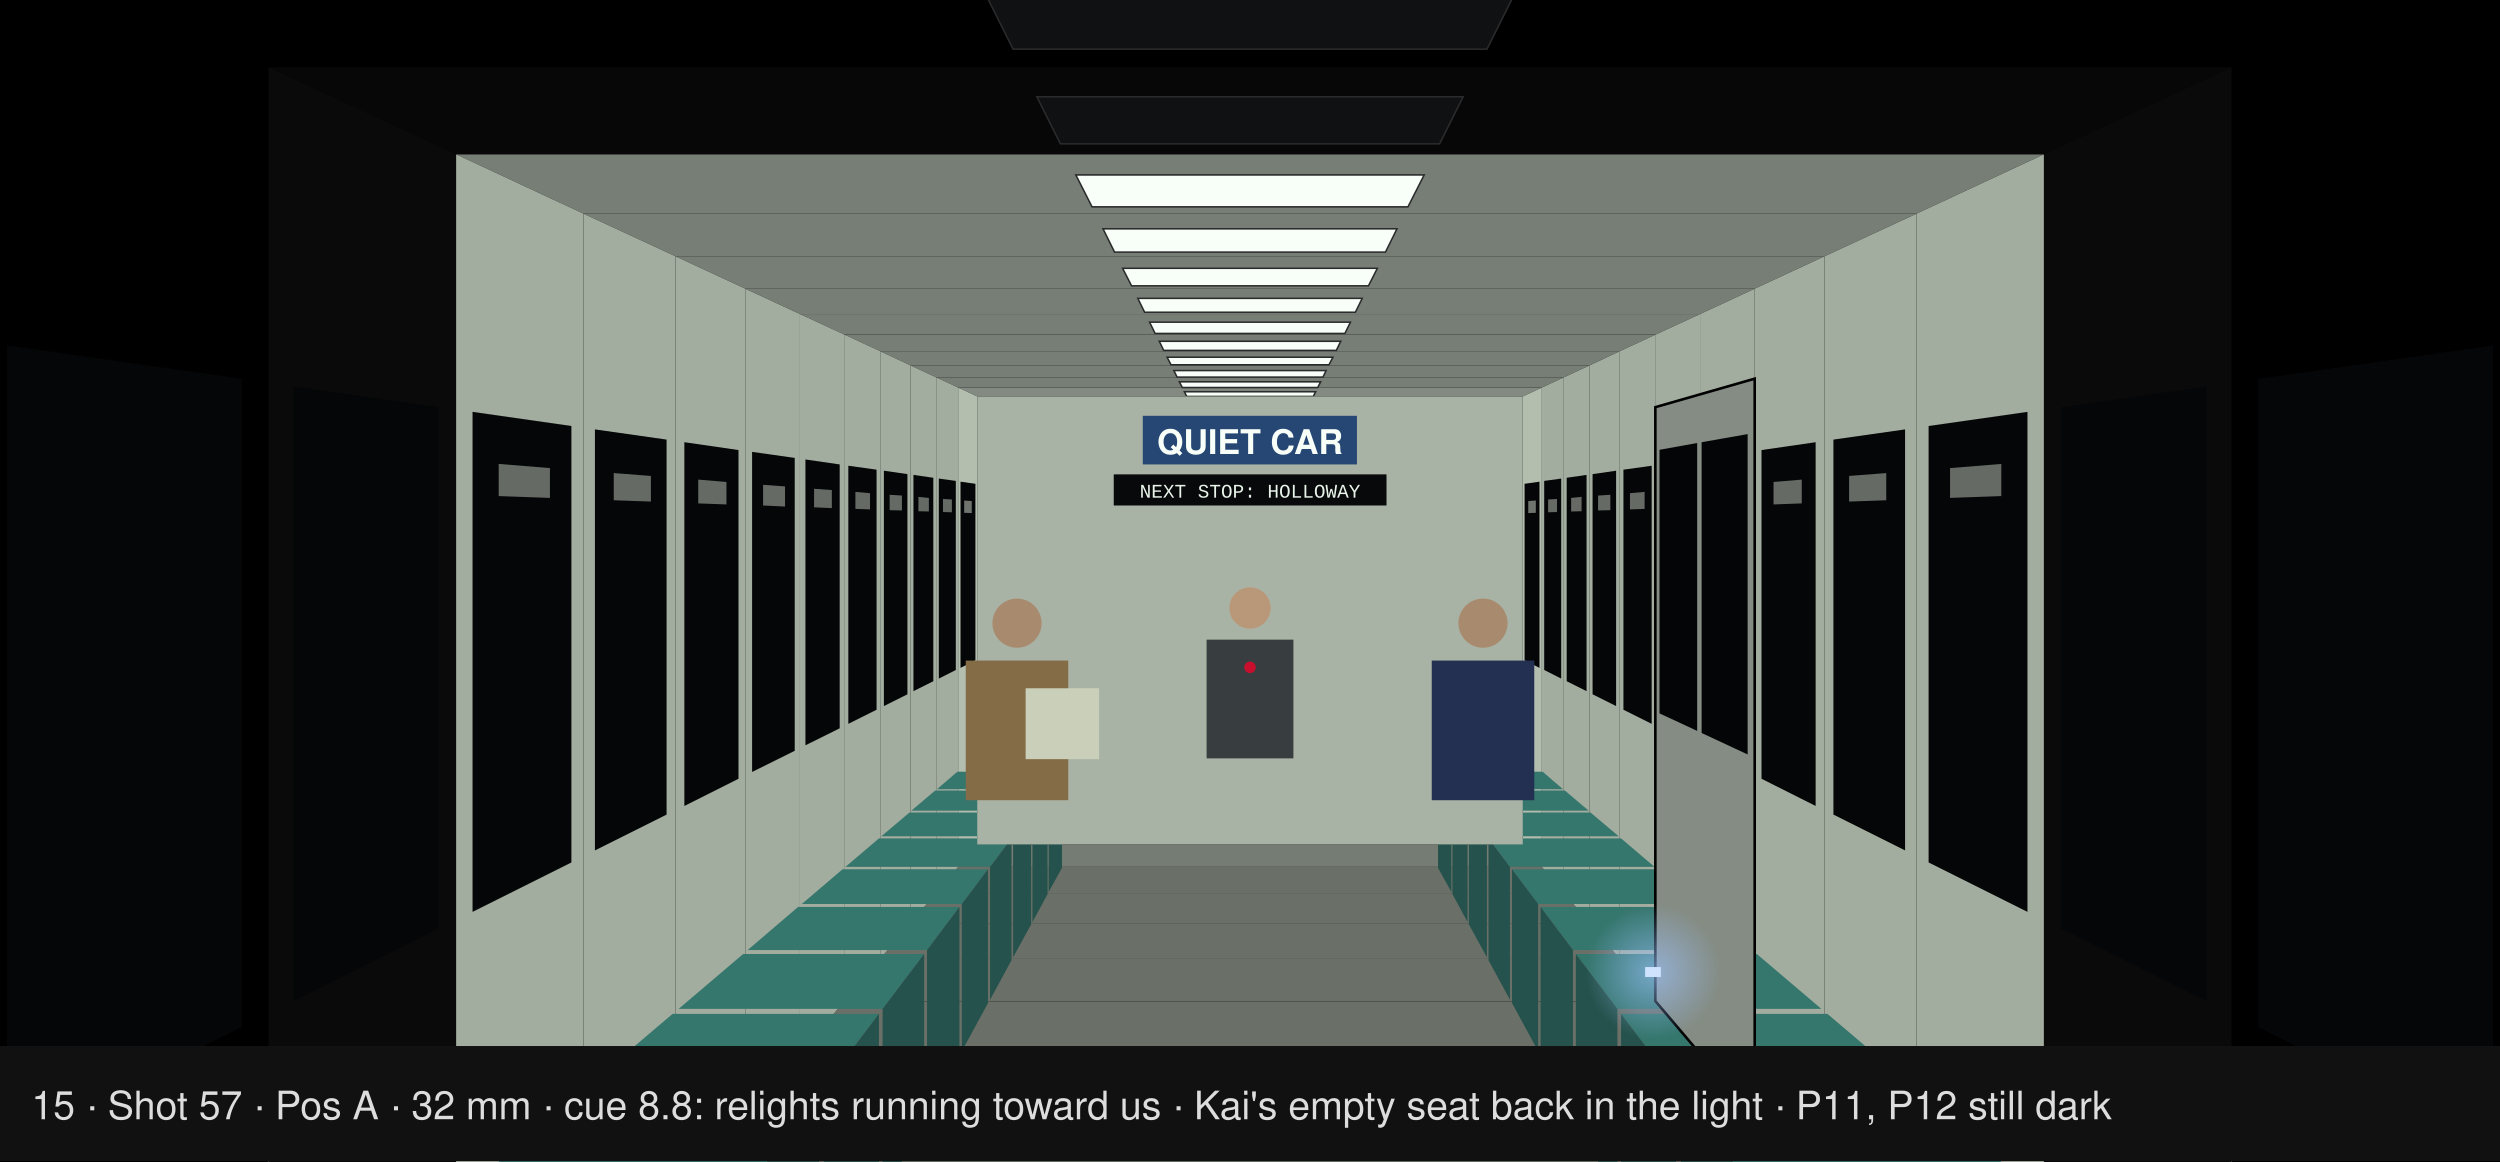
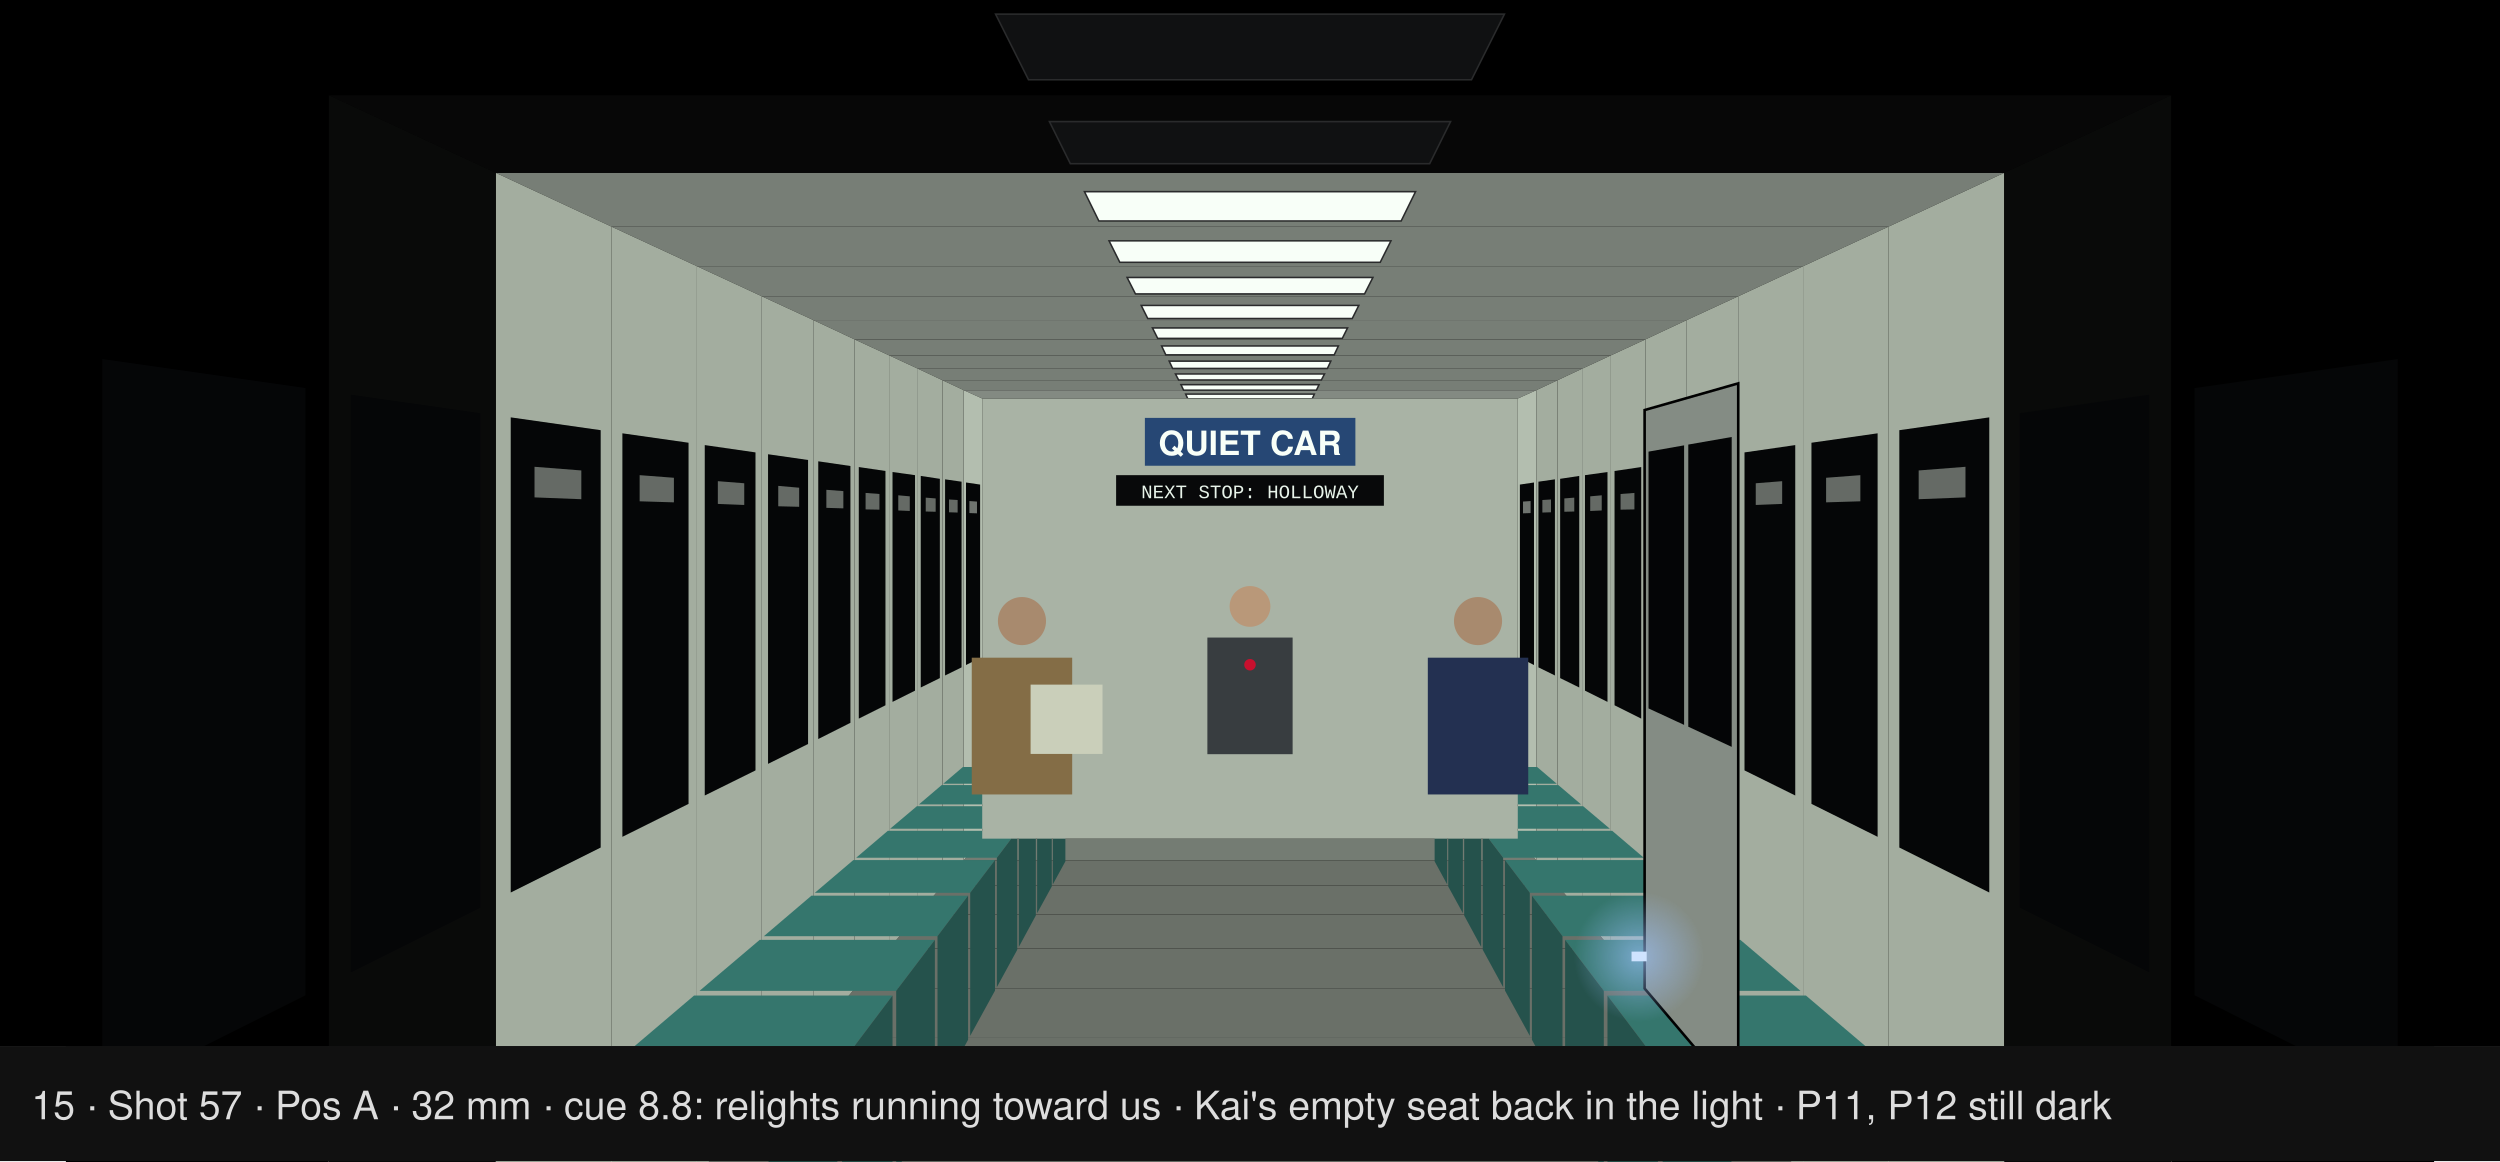
<svg xmlns="http://www.w3.org/2000/svg" viewBox="0 0 956 444" width="956" height="444">
  <defs>
    <radialGradient id="phone">
      <stop offset="0" stop-color="#9cc4ff" stop-opacity="0.9" />
      <stop offset="1" stop-color="#9cc4ff" stop-opacity="0" />
    </radialGradient>
    <radialGradient id="phoneface" cx="0.5" cy="1" r="0.9">
      <stop offset="0" stop-color="#a9cbff" stop-opacity="0.75" />
      <stop offset="1" stop-color="#a9cbff" stop-opacity="0" />
    </radialGradient>
    <linearGradient id="topdown" x1="0" y1="0" x2="0" y2="1">
      <stop offset="0" stop-color="#fff" stop-opacity="0.55" />
      <stop offset="1" stop-color="#fff" stop-opacity="0" />
    </linearGradient>
    <radialGradient id="lamp" cx="0.5" cy="0" r="1">
      <stop offset="0" stop-color="#e6f6f8" stop-opacity="0.95" />
      <stop offset="0.6" stop-color="#9fb8bd" stop-opacity="0.25" />
      <stop offset="1" stop-color="#000" stop-opacity="0" />
    </radialGradient>
  </defs>
  <g>
    <rect width="956" height="400" fill="#000" />
-     <polygon points="366.4,331.5 589.6,331.5 582.3,322.9 373.7,322.9" fill="#747c73" />
-     <polygon points="366.4,148.2 589.6,148.2 582.3,151.6 373.7,151.6" fill="#838a82" />
-     <polygon points="366.4,331.5 366.4,148.2 373.7,151.6 373.7,322.9" fill="#b3beaf" />
-     <polygon points="367.3,255.4 367.3,184.2 373.0,185.0 373.0,252.5" fill="#050607" />
-     <polygon points="368.7,196.1 368.7,191.4 371.6,191.6 371.6,196.2" fill="#6f746f" />
-     <polygon points="589.6,331.5 589.6,148.2 582.3,151.6 582.3,322.9" fill="#b3beaf" />
-     <polygon points="588.7,255.4 588.7,184.2 583.0,185.0 583.0,252.5" fill="#050607" />
-     <polygon points="587.3,196.1 587.3,191.4 584.4,191.6 584.4,196.2" fill="#6f746f" />
-     <polygon points="452.9,149.8 503.1,149.8 502.2,151.6 453.8,151.6" fill="#f8fff8" stroke="#2a2b2c" stroke-width="0.6" />
-     <polygon points="358.0,341.5 598.0,341.5 589.6,331.5 366.4,331.5" fill="#6a7068" />
-     <polygon points="358.0,144.3 598.0,144.3 589.6,148.2 366.4,148.2" fill="#777e76" />
-     <polygon points="358.0,341.5 358.0,144.3 366.4,148.2 366.4,331.5" fill="#a3ad9f" />
-     <polygon points="359.0,259.5 359.0,183.0 365.5,183.9 365.5,256.2" fill="#050607" />
-     <polygon points="360.6,195.8 360.6,190.8 364.0,191.0 364.0,195.9" fill="#656a65" />
-     <polygon points="598.0,341.5 598.0,144.3 589.6,148.2 589.6,331.5" fill="#a3ad9f" />
-     <polygon points="597.0,259.5 597.0,183.0 590.5,183.9 590.5,256.2" fill="#050607" />
-     <polygon points="595.4,195.8 595.4,190.8 592.0,191.0 592.0,195.9" fill="#656a65" />
-     <polygon points="358.3,301.8 401.0,301.8 406.1,295.1 366.1,295.1" fill="#35766d" />
-     <polygon points="401.0,341.1 401.0,301.8 406.1,295.1 406.1,331.9" fill="#25524c" />
-     <polygon points="597.7,301.8 555.0,301.8 549.9,295.1 589.9,295.1" fill="#35766d" />
-     <polygon points="555.0,341.1 555.0,301.8 549.9,295.1 549.9,331.9" fill="#25524c" />
-     <polygon points="451.0,146.0 505.0,146.0 503.9,148.2 452.1,148.2" fill="#f8fff8" stroke="#2a2b2c" stroke-width="0.6" />
-     <polygon points="348.1,353.0 607.9,353.0 598.0,341.5 358.0,341.5" fill="#6a7068" />
-     <polygon points="348.1,139.7 607.9,139.7 598.0,144.3 358.0,144.3" fill="#777e76" />
-     <polygon points="348.1,353.0 348.1,139.7 358.0,144.3 358.0,341.5" fill="#a3ad9f" />
-     <polygon points="349.3,264.3 349.3,181.6 356.9,182.7 356.9,260.5" fill="#050607" />
-     <polygon points="351.2,195.5 351.2,190.0 355.2,190.4 355.2,195.6" fill="#656a65" />
-     <polygon points="607.9,353.0 607.9,139.7 598.0,144.3 598.0,341.5" fill="#a3ad9f" />
-     <polygon points="606.7,264.3 606.7,181.6 599.1,182.7 599.1,260.5" fill="#050607" />
-     <polygon points="604.8,195.5 604.8,190.0 600.8,190.4 600.8,195.6" fill="#656a65" />
-     <polygon points="348.5,310.0 394.8,310.0 400.6,302.3 357.6,302.3" fill="#35766d" />
-     <polygon points="394.8,352.6 394.8,310.0 400.6,302.3 400.6,341.9" fill="#25524c" />
-     <polygon points="607.5,310.0 561.2,310.0 555.4,302.3 598.4,302.3" fill="#35766d" />
-     <polygon points="561.2,352.6 561.2,310.0 555.4,302.3 555.4,341.9" fill="#25524c" />
-     <polygon points="448.9,141.7 507.1,141.7 505.9,144.2 450.1,144.2" fill="#f8fff8" stroke="#2a2b2c" stroke-width="0.6" />
-     <polygon points="336.6,366.7 619.4,366.7 607.9,353.0 348.1,353.0" fill="#6a7068" />
-     <polygon points="336.6,134.3 619.4,134.3 607.9,139.7 348.1,139.7" fill="#777e76" />
-     <polygon points="336.6,366.7 336.6,134.3 348.1,139.7 348.1,353.0" fill="#a3ad9f" />
-     <polygon points="338.0,270.0 338.0,180.0 347.0,181.3 347.0,265.5" fill="#050607" />
-     <polygon points="340.2,195.1 340.2,189.2 344.9,189.5 344.9,195.2" fill="#656a65" />
-     <polygon points="619.4,366.7 619.4,134.3 607.9,139.7 607.9,353.0" fill="#a3ad9f" />
-     <polygon points="618.0,270.0 618.0,180.0 609.0,181.3 609.0,265.5" fill="#050607" />
-     <polygon points="615.8,195.1 615.8,189.2 611.1,189.5 611.1,195.2" fill="#656a65" />
-     <polygon points="337.0,319.8 387.4,319.8 394.3,310.7 347.8,310.7" fill="#35766d" />
-     <polygon points="387.4,366.1 387.4,319.8 394.3,310.7 394.3,353.5" fill="#25524c" />
-     <polygon points="619.0,319.8 568.6,319.8 561.7,310.7 608.2,310.7" fill="#35766d" />
-     <polygon points="568.6,366.1 568.6,319.8 561.7,310.7 561.7,353.5" fill="#25524c" />
-     <polygon points="446.3,136.6 509.7,136.6 508.2,139.5 447.8,139.5" fill="#f8fff8" stroke="#2a2b2c" stroke-width="0.6" />
-     <polygon points="322.8,383.0 633.2,383.0 619.4,366.7 336.6,366.7" fill="#6a7068" />
-     <polygon points="322.8,127.9 633.2,127.9 619.4,134.3 336.6,134.3" fill="#777e76" />
-     <polygon points="322.8,383.0 322.8,127.9 336.6,134.3 336.6,366.7" fill="#a3ad9f" />
-     <polygon points="324.4,276.8 324.4,178.1 335.2,179.6 335.2,271.4" fill="#050607" />
-     <polygon points="327.1,194.6 327.1,188.1 332.7,188.6 332.7,194.8" fill="#656a65" />
-     <polygon points="633.2,383.0 633.2,127.9 619.4,134.3 619.4,366.7" fill="#a3ad9f" />
-     <polygon points="631.6,276.8 631.6,178.1 620.8,179.6 620.8,271.4" fill="#050607" />
-     <polygon points="628.9,194.6 628.9,188.1 623.3,188.6 623.3,194.8" fill="#656a65" />
-     <polygon points="323.3,331.5 378.6,331.5 386.8,320.6 336.1,320.6" fill="#35766d" />
-     <polygon points="378.6,382.3 378.6,331.5 386.8,320.6 386.8,367.2" fill="#25524c" />
-     <polygon points="632.7,331.5 577.4,331.5 569.2,320.6 619.9,320.6" fill="#35766d" />
-     <polygon points="577.4,382.3 577.4,331.5 569.2,320.6 569.2,367.2" fill="#25524c" />
-     <polygon points="443.3,130.5 512.7,130.5 511.0,134.0 445.0,134.0" fill="#f8fff8" stroke="#2a2b2c" stroke-width="0.6" />
-     <polygon points="305.9,402.8 650.1,402.8 633.2,383.0 322.8,383.0" fill="#6a7068" />
-     <polygon points="305.9,120.1 650.1,120.1 633.2,127.9 322.8,127.9" fill="#777e76" />
-     <polygon points="305.9,402.8 305.9,120.1 322.8,127.9 322.8,383.0" fill="#a3ad9f" />
-     <polygon points="308.0,285.0 308.0,175.7 321.1,177.6 321.1,278.5" fill="#050607" />
-     <polygon points="311.3,194.0 311.3,186.9 318.1,187.4 318.1,194.3" fill="#656a65" />
-     <polygon points="650.1,402.8 650.1,120.1 633.2,127.9 633.2,383.0" fill="#a3ad9f" />
-     <polygon points="648.0,285.0 648.0,175.7 634.9,177.6 634.9,278.5" fill="#050607" />
-     <polygon points="644.7,194.0 644.7,186.9 637.9,187.4 637.9,194.3" fill="#656a65" />
-     <polygon points="306.6,345.7 367.8,345.7 377.8,332.4 322.2,332.4" fill="#35766d" />
-     <polygon points="367.8,402.0 367.8,345.7 377.8,332.4 377.8,383.6" fill="#25524c" />
-     <polygon points="649.4,345.7 588.2,345.7 578.2,332.4 633.8,332.4" fill="#35766d" />
-     <polygon points="588.2,402.0 588.2,345.7 578.2,332.4 578.2,383.6" fill="#25524c" />
-     <polygon points="439.6,123.2 516.4,123.2 514.3,127.5 441.7,127.5" fill="#f8fff8" stroke="#2a2b2c" stroke-width="0.6" />
-     <polygon points="285.0,427.4 671.0,427.4 650.1,402.8 305.9,402.8" fill="#6a7068" />
-     <polygon points="285.0,110.4 671.0,110.4 650.1,120.1 305.9,120.1" fill="#777e76" />
-     <polygon points="285.0,427.4 285.0,110.4 305.9,120.1 305.9,402.8" fill="#a3ad9f" />
-     <polygon points="287.6,295.2 287.6,172.8 303.9,175.1 303.9,287.1" fill="#050607" />
-     <polygon points="291.8,193.3 291.8,185.4 300.2,186.0 300.2,193.7" fill="#656a65" />
-     <polygon points="671.0,427.4 671.0,110.4 650.1,120.1 650.1,402.8" fill="#a3ad9f" />
-     <polygon points="668.4,295.2 668.4,172.8 652.1,175.1 652.1,287.1" fill="#050607" />
-     <polygon points="664.2,193.3 664.2,185.4 655.8,186.0 655.8,193.7" fill="#656a65" />
-     <polygon points="285.9,363.3 354.5,363.3 366.9,346.8 305.2,346.8" fill="#35766d" />
-     <polygon points="354.5,426.4 354.5,363.3 366.9,346.8 366.9,403.6" fill="#25524c" />
-     <polygon points="670.1,363.3 601.5,363.3 589.1,346.8 650.8,346.8" fill="#35766d" />
-     <polygon points="601.5,426.4 601.5,363.3 589.1,346.8 589.1,403.6" fill="#25524c" />
-     <polygon points="435.1,114.1 520.9,114.1 518.3,119.4 437.7,119.4" fill="#f8fff8" stroke="#2a2b2c" stroke-width="0.6" />
-     <polygon points="258.3,458.9 697.7,458.9 671.0,427.4 285.0,427.4" fill="#6a7068" />
-     <polygon points="258.3,98.0 697.7,98.0 671.0,110.4 285.0,110.4" fill="#777e76" />
-     <polygon points="258.3,458.9 258.3,98.0 285.0,110.4 285.0,427.4" fill="#a3ad9f" />
-     <polygon points="261.7,308.2 261.7,169.1 282.4,172.1 282.4,297.8" fill="#050607" />
-     <polygon points="267.0,192.5 267.0,183.4 277.8,184.3 277.8,192.9" fill="#656a65" />
-     <polygon points="697.7,458.9 697.7,98.0 671.0,110.4 671.0,427.4" fill="#a3ad9f" />
-     <polygon points="694.3,308.2 694.3,169.1 673.6,172.1 673.6,297.8" fill="#050607" />
-     <polygon points="689.0,192.5 689.0,183.4 678.2,184.3 678.2,192.9" fill="#656a65" />
-     <polygon points="259.5,385.8 337.5,385.8 353.4,364.8 284.2,364.8" fill="#35766d" />
-     <polygon points="337.5,457.6 337.5,385.8 353.4,364.8 353.4,428.4" fill="#25524c" />
-     <polygon points="696.5,385.8 618.5,385.8 602.6,364.8 671.8,364.8" fill="#35766d" />
-     <polygon points="618.5,457.6 618.5,385.8 602.6,364.8 602.6,428.4" fill="#25524c" />
-     <polygon points="429.3,102.6 526.7,102.6 523.3,109.3 432.7,109.3" fill="#f8fff8" stroke="#2a2b2c" stroke-width="0.6" />
-     <polygon points="223.1,500.4 732.9,500.4 697.7,458.9 258.3,458.9" fill="#6a7068" />
-     <polygon points="223.1,81.7 732.9,81.7 697.7,98.0 258.3,98.0" fill="#777e76" />
-     <polygon points="223.1,500.4 223.1,81.7 258.3,98.0 258.3,458.9" fill="#a3ad9f" />
-     <polygon points="227.5,325.2 227.5,164.2 254.9,168.1 254.9,311.5" fill="#050607" />
-     <polygon points="234.7,191.3 234.7,180.9 248.9,182.0 248.9,191.8" fill="#656a65" />
-     <polygon points="732.9,500.4 732.9,81.7 697.7,98.0 697.7,458.9" fill="#a3ad9f" />
-     <polygon points="728.5,325.2 728.5,164.2 701.1,168.1 701.1,311.5" fill="#050607" />
-     <polygon points="721.3,191.3 721.3,180.9 707.1,182.0 707.1,191.8" fill="#656a65" />
-     <polygon points="224.6,415.4 315.1,415.4 336.1,387.7 257.2,387.7" fill="#35766d" />
-     <polygon points="315.1,498.7 315.1,415.4 336.1,387.7 336.1,460.2" fill="#25524c" />
-     <polygon points="731.4,415.4 640.9,415.4 619.9,387.7 698.8,387.7" fill="#35766d" />
-     <polygon points="640.9,498.7 640.9,415.4 619.9,387.7 619.9,460.2" fill="#25524c" />
-     <polygon points="421.8,87.5 534.2,87.5 529.8,96.4 426.2,96.4" fill="#f8fff8" stroke="#2a2b2c" stroke-width="0.6" />
-     <polygon points="174.4,557.9 781.6,557.9 732.9,500.4 223.1,500.4" fill="#6a7068" />
-     <polygon points="174.4,59.0 781.6,59.0 732.9,81.7 223.1,81.7" fill="#777e76" />
-     <polygon points="174.4,557.9 174.4,59.0 223.1,81.7 223.1,500.4" fill="#a3ad9f" />
-     <polygon points="180.7,348.7 180.7,157.5 218.5,162.9 218.5,329.8" fill="#050607" />
-     <polygon points="190.7,189.7 190.7,177.4 210.3,179.0 210.3,190.4" fill="#656a65" />
-     <polygon points="781.6,557.9 781.6,59.0 732.9,81.7 732.9,500.4" fill="#a3ad9f" />
-     <polygon points="775.3,348.7 775.3,157.5 737.5,162.9 737.5,329.8" fill="#050607" />
-     <polygon points="765.3,189.7 765.3,177.4 745.7,179.0 745.7,190.4" fill="#656a65" />
-     <polygon points="176.5,456.3 284.2,456.3 313.2,418.0 221.6,418.0" fill="#35766d" />
-     <polygon points="284.2,555.3 284.2,456.3 313.2,418.0 313.2,502.2" fill="#25524c" />
-     <polygon points="779.5,456.3 671.8,456.3 642.8,418.0 734.4,418.0" fill="#35766d" />
-     <polygon points="671.8,555.3 671.8,456.3 642.8,418.0 642.8,502.2" fill="#25524c" />
-     <polygon points="411.4,66.9 544.6,66.9 538.4,79.1 417.6,79.1" fill="#f8fff8" stroke="#2a2b2c" stroke-width="0.6" />
-     <polygon points="102.6,642.4 853.4,642.4 781.6,557.9 174.4,557.9" fill="#060606" />
-     <polygon points="102.6,25.7 853.4,25.7 781.6,59.0 174.4,59.0" fill="#070707" />
-     <polygon points="102.6,642.4 102.6,25.7 174.4,59.0 174.4,557.9" fill="#090a09" />
-     <polygon points="112.2,382.9 112.2,147.7 167.8,155.7 167.8,355.1" fill="#050607" />
-     <polygon points="853.4,642.4 853.4,25.7 781.6,59.0 781.6,557.9" fill="#090a09" />
-     <polygon points="843.8,382.9 843.8,147.7 788.2,155.7 788.2,355.1" fill="#050607" />
-     <polygon points="105.8,516.3 238.8,516.3 281.4,459.9 172.2,459.9" fill="#030706" />
-     <polygon points="238.8,638.6 238.8,516.3 281.4,459.9 281.4,560.4" fill="#020404" />
-     <polygon points="850.2,516.3 717.2,516.3 674.6,459.9 783.8,459.9" fill="#030706" />
-     <polygon points="717.2,638.6 717.2,516.3 674.6,459.9 674.6,560.4" fill="#020404" />
-     <polygon points="396.5,37.0 559.5,37.0 550.5,55.0 405.5,55.0" fill="#101112" stroke="#2a2b2c" stroke-width="0.6" />
-     <polygon points="-13.6,779.4 969.6,779.4 853.4,642.4 102.6,642.4" fill="#000000" />
-     <polygon points="-13.6,-28.2 969.6,-28.2 853.4,25.7 102.6,25.7" fill="#000000" />
-     <polygon points="-13.6,779.4 -13.6,-28.2 102.6,25.7 102.6,642.4" fill="#000000" />
-     <polygon points="2.7,437.7 2.7,132.1 92.5,144.9 92.5,392.7" fill="#050607" />
-     <polygon points="969.6,779.4 969.6,-28.2 853.4,25.7 853.4,642.4" fill="#000000" />
-     <polygon points="953.3,437.7 953.3,132.1 863.5,144.9 863.5,392.7" fill="#050607" />
-     <polygon points="-8.0,613.1 165.5,613.1 234.5,521.9 99.3,521.9" fill="#000000" />
-     <polygon points="165.5,772.8 165.5,613.1 234.5,521.9 234.5,646.3" fill="#000000" />
-     <polygon points="964.0,613.1 790.5,613.1 721.5,521.9 856.7,521.9" fill="#000000" />
-     <polygon points="790.5,772.8 790.5,613.1 721.5,521.9 721.5,646.3" fill="#000000" />
-     <polygon points="372.9,-10.2 583.1,-10.2 568.6,18.8 387.4,18.8" fill="#101112" stroke="#2a2b2c" stroke-width="0.6" />
-     <polygon points="671.0,427.6 671.0,144.8 633.0,155.7 633.0,382.8" fill="#848c84" stroke="#000" stroke-width="1" />
-     <polygon points="668.3,288.5 668.3,166.0 650.7,169.1 650.7,280.3" fill="#040506" />
-     <polygon points="649.0,279.5 649.0,169.4 634.6,172.0 634.6,272.8" fill="#040506" />
-     <polygon points="373.7,322.9 582.3,322.9 582.3,151.6 373.7,151.6" fill="#a9b3a5" />
-     <rect x="437.0" y="159.0" width="81.9" height="18.6" fill="#264774" />
-     <text x="478.0" y="173.6" font-size="13.0" fill="#f8fff8" text-anchor="middle" font-family="Helvetica,Arial" font-weight="bold">QUIET CAR</text>
-     <rect x="425.9" y="181.4" width="104.3" height="11.9" fill="#08090a" />
-     <text x="478.0" y="190.3" font-size="7.4" fill="#e8f4ea" text-anchor="middle" font-family="Courier New,monospace">NEXT STOP: HOLLOWAY</text>
-     <polygon points="461.4,290.0 461.4,244.6 494.6,244.6 494.6,290.0" fill="#383d40" />
-     <circle cx="478.0" cy="232.5" r="7.9" fill="#b99879" />
-     <circle cx="478.0" cy="255.2" r="2.2" fill="#c8102e" />
-     <polygon points="369.3,306.0 369.3,252.6 408.5,252.6 408.5,306.0" fill="#846d46" />
-     <circle cx="388.9" cy="238.3" r="9.4" fill="#a88a6e" />
-     <rect x="392.2" y="263.2" width="28.1" height="27.1" fill="#cacfba" />
-     <polygon points="547.5,306.0 547.5,252.6 586.7,252.6 586.7,306.0" fill="#233051" />
-     <circle cx="567.1" cy="238.3" r="9.4" fill="#a88a6e" />
-     <circle cx="632.1" cy="371.7" r="25.8" fill="url(#phone)" opacity="0.70" />
-     <rect x="629.1" y="369.8" width="6.0" height="3.8" fill="#cfe3ff" />
+     <polygon points="368.5,329.0 587.5,329.0 580.4,320.7 375.6,320.7" fill="#747c73" />
+     <polygon points="368.5,149.2 587.5,149.2 580.4,152.4 375.6,152.4" fill="#838a82" />
+     <polygon points="368.5,329.0 368.5,149.2 375.6,152.4 375.6,320.7" fill="#b3beaf" />
+     <polygon points="369.4,254.3 369.4,184.5 374.8,185.3 374.8,251.6" fill="#050607" />
+     <polygon points="370.7,196.2 370.7,191.6 373.6,191.8 373.6,196.3" fill="#6f746f" />
+     <polygon points="587.5,329.0 587.5,149.2 580.4,152.4 580.4,320.7" fill="#b3beaf" />
+     <polygon points="586.6,254.3 586.6,184.5 581.2,185.3 581.2,251.6" fill="#050607" />
+     <polygon points="585.3,196.2 585.3,191.6 582.4,191.8 582.4,196.3" fill="#6f746f" />
+     <polygon points="453.4,150.7 502.6,150.7 501.8,152.5 454.2,152.5" fill="#f8fff8" stroke="#2a2b2c" stroke-width="0.6" />
+     <polygon points="360.4,338.6 595.6,338.6 587.5,329.0 368.5,329.0" fill="#6a7068" />
+     <polygon points="360.4,145.4 595.6,145.4 587.5,149.2 368.5,149.2" fill="#777e76" />
+     <polygon points="360.4,338.6 360.4,145.4 368.5,149.2 368.5,329.0" fill="#a3ad9f" />
+     <polygon points="361.4,258.3 361.4,183.3 367.7,184.2 367.7,255.2" fill="#050607" />
+     <polygon points="362.9,195.9 362.9,191.0 366.2,191.2 366.2,196.0" fill="#656a65" />
+     <polygon points="595.6,338.6 595.6,145.4 587.5,149.2 587.5,329.0" fill="#a3ad9f" />
+     <polygon points="594.6,258.3 594.6,183.3 588.3,184.2 588.3,255.2" fill="#050607" />
+     <polygon points="593.1,195.9 593.1,191.0 589.8,191.2 589.8,196.0" fill="#656a65" />
+     <polygon points="360.7,299.7 402.6,299.7 407.4,293.3 368.2,293.3" fill="#35766d" />
+     <polygon points="402.6,338.2 402.6,299.7 407.4,293.3 407.4,329.4" fill="#25524c" />
+     <polygon points="595.3,299.7 553.4,299.7 548.6,293.3 587.8,293.3" fill="#35766d" />
+     <polygon points="553.4,338.2 553.4,299.7 548.6,293.3 548.6,329.4" fill="#25524c" />
+     <polygon points="451.6,147.1 504.4,147.1 503.4,149.2 452.6,149.2" fill="#f8fff8" stroke="#2a2b2c" stroke-width="0.6" />
+     <polygon points="351.0,349.7 605.0,349.7 595.6,338.6 360.4,338.6" fill="#6a7068" />
+     <polygon points="351.0,141.0 605.0,141.0 595.6,145.4 360.4,145.4" fill="#777e76" />
+     <polygon points="351.0,349.7 351.0,141.0 360.4,145.4 360.4,338.6" fill="#a3ad9f" />
+     <polygon points="352.1,262.9 352.1,182.0 359.4,183.1 359.4,259.3" fill="#050607" />
+     <polygon points="354.0,195.6 354.0,190.3 357.8,190.6 357.8,195.7" fill="#656a65" />
+     <polygon points="605.0,349.7 605.0,141.0 595.6,145.4 595.6,338.6" fill="#a3ad9f" />
+     <polygon points="603.9,262.9 603.9,182.0 596.6,183.1 596.6,259.3" fill="#050607" />
+     <polygon points="602.0,195.6 602.0,190.3 598.2,190.6 598.2,195.7" fill="#656a65" />
+     <polygon points="351.4,307.6 396.6,307.6 402.2,300.2 360.1,300.2" fill="#35766d" />
+     <polygon points="396.6,349.2 396.6,307.6 402.2,300.2 402.2,339.0" fill="#25524c" />
+     <polygon points="604.6,307.6 559.4,307.6 553.8,300.2 595.9,300.2" fill="#35766d" />
+     <polygon points="559.4,349.2 559.4,307.6 553.8,300.2 553.8,339.0" fill="#25524c" />
+     <polygon points="449.5,143.0 506.5,143.0 505.3,145.3 450.7,145.3" fill="#f8fff8" stroke="#2a2b2c" stroke-width="0.6" />
+     <polygon points="340.0,362.7 616.0,362.7 605.0,349.7 351.0,349.7" fill="#6a7068" />
+     <polygon points="340.0,135.9 616.0,135.9 605.0,141.0 351.0,141.0" fill="#777e76" />
+     <polygon points="340.0,362.7 340.0,135.9 351.0,141.0 351.0,349.7" fill="#a3ad9f" />
+     <polygon points="341.3,268.4 341.3,180.5 349.9,181.7 349.9,264.1" fill="#050607" />
+     <polygon points="343.5,195.2 343.5,189.4 347.9,189.8 347.9,195.4" fill="#656a65" />
+     <polygon points="616.0,362.7 616.0,135.9 605.0,141.0 605.0,349.7" fill="#a3ad9f" />
+     <polygon points="614.7,268.4 614.7,180.5 606.1,181.7 606.1,264.1" fill="#050607" />
+     <polygon points="612.5,195.2 612.5,189.4 608.1,189.8 608.1,195.4" fill="#656a65" />
+     <polygon points="340.4,316.9 389.6,316.9 396.1,308.3 350.6,308.3" fill="#35766d" />
+     <polygon points="389.6,362.1 389.6,316.9 396.1,308.3 396.1,350.1" fill="#25524c" />
+     <polygon points="615.6,316.9 566.4,316.9 559.9,308.3 605.4,308.3" fill="#35766d" />
+     <polygon points="566.4,362.1 566.4,316.9 559.9,308.3 559.9,350.1" fill="#25524c" />
+     <polygon points="447.1,138.1 508.9,138.1 507.6,140.9 448.4,140.9" fill="#f8fff8" stroke="#2a2b2c" stroke-width="0.6" />
+     <polygon points="326.8,378.1 629.2,378.1 616.0,362.7 340.0,362.7" fill="#6a7068" />
+     <polygon points="326.8,129.8 629.2,129.8 616.0,135.9 340.0,135.9" fill="#777e76" />
+     <polygon points="326.8,378.1 326.8,129.8 340.0,135.9 340.0,362.7" fill="#a3ad9f" />
+     <polygon points="328.4,274.8 328.4,178.6 338.6,180.1 338.6,269.7" fill="#050607" />
+     <polygon points="331.0,194.8 331.0,188.5 336.3,188.9 336.3,194.9" fill="#656a65" />
+     <polygon points="629.2,378.1 629.2,129.8 616.0,135.9 616.0,362.7" fill="#a3ad9f" />
+     <polygon points="627.6,274.8 627.6,178.6 617.4,180.1 617.4,269.7" fill="#050607" />
+     <polygon points="625.0,194.8 625.0,188.5 619.7,188.9 619.7,194.9" fill="#656a65" />
+     <polygon points="327.4,328.0 381.2,328.0 389.0,317.7 339.5,317.7" fill="#35766d" />
+     <polygon points="381.2,377.5 381.2,328.0 389.0,317.7 389.0,363.2" fill="#25524c" />
+     <polygon points="628.6,328.0 574.8,328.0 567.0,317.7 616.5,317.7" fill="#35766d" />
+     <polygon points="574.8,377.5 574.8,328.0 567.0,317.7 567.0,363.2" fill="#25524c" />
+     <polygon points="444.2,132.3 511.8,132.3 510.2,135.7 445.8,135.7" fill="#f8fff8" stroke="#2a2b2c" stroke-width="0.6" />
+     <polygon points="311.0,396.9 645.0,396.9 629.2,378.1 326.8,378.1" fill="#6a7068" />
+     <polygon points="311.0,122.4 645.0,122.4 629.2,129.8 326.8,129.8" fill="#777e76" />
+     <polygon points="311.0,396.9 311.0,122.4 326.8,129.8 326.8,378.1" fill="#a3ad9f" />
+     <polygon points="312.9,282.6 312.9,176.4 325.2,178.2 325.2,276.4" fill="#050607" />
+     <polygon points="316.0,194.2 316.0,187.3 322.5,187.8 322.5,194.4" fill="#656a65" />
+     <polygon points="645.0,396.9 645.0,122.4 629.2,129.8 629.2,378.1" fill="#a3ad9f" />
+     <polygon points="643.1,282.6 643.1,176.4 630.8,178.2 630.8,276.4" fill="#050607" />
+     <polygon points="640.0,194.2 640.0,187.3 633.5,187.8 633.5,194.4" fill="#656a65" />
+     <polygon points="311.6,341.4 371.0,341.4 380.5,328.9 326.3,328.9" fill="#35766d" />
+     <polygon points="371.0,396.1 371.0,341.4 380.5,328.9 380.5,378.8" fill="#25524c" />
+     <polygon points="644.4,341.4 585.0,341.4 575.5,328.9 629.7,328.9" fill="#35766d" />
+     <polygon points="585.0,396.1 585.0,341.4 575.5,328.9 575.5,378.8" fill="#25524c" />
+     <polygon points="440.7,125.4 515.3,125.4 513.3,129.4 442.7,129.4" fill="#f8fff8" stroke="#2a2b2c" stroke-width="0.6" />
+     <polygon points="291.3,420.0 664.7,420.0 645.0,396.9 311.0,396.9" fill="#6a7068" />
+     <polygon points="291.3,113.3 664.7,113.3 645.0,122.4 311.0,122.4" fill="#777e76" />
+     <polygon points="291.3,420.0 291.3,113.3 311.0,122.4 311.0,396.9" fill="#a3ad9f" />
+     <polygon points="293.7,292.1 293.7,173.7 309.0,175.9 309.0,284.5" fill="#050607" />
+     <polygon points="297.6,193.6 297.6,185.8 305.6,186.5 305.6,193.8" fill="#656a65" />
+     <polygon points="664.7,420.0 664.7,113.3 645.0,122.4 645.0,396.9" fill="#a3ad9f" />
+     <polygon points="662.3,292.1 662.3,173.7 647.0,175.9 647.0,284.5" fill="#050607" />
+     <polygon points="658.4,193.6 658.4,185.8 650.4,186.5 650.4,193.8" fill="#656a65" />
+     <polygon points="292.1,358.0 358.5,358.0 370.2,342.5 310.3,342.5" fill="#35766d" />
+     <polygon points="358.5,419.1 358.5,358.0 370.2,342.5 370.2,397.6" fill="#25524c" />
+     <polygon points="663.9,358.0 597.5,358.0 585.8,342.5 645.7,342.5" fill="#35766d" />
+     <polygon points="597.5,419.1 597.5,358.0 585.8,342.5 585.8,397.6" fill="#25524c" />
+     <polygon points="436.4,116.8 519.6,116.8 517.1,121.8 438.9,121.8" fill="#f8fff8" stroke="#2a2b2c" stroke-width="0.6" />
+     <polygon points="266.5,449.3 689.5,449.3 664.7,420.0 291.3,420.0" fill="#6a7068" />
+     <polygon points="266.5,101.8 689.5,101.8 664.7,113.3 291.3,113.3" fill="#777e76" />
+     <polygon points="266.5,449.3 266.5,101.8 291.3,113.3 291.3,420.0" fill="#a3ad9f" />
+     <polygon points="269.5,304.2 269.5,170.2 288.9,173.0 288.9,294.6" fill="#050607" />
+     <polygon points="274.5,192.7 274.5,184.0 284.6,184.8 284.6,193.1" fill="#656a65" />
+     <polygon points="689.5,449.3 689.5,101.8 664.7,113.3 664.7,420.0" fill="#a3ad9f" />
+     <polygon points="686.5,304.2 686.5,170.2 667.1,173.0 667.1,294.6" fill="#050607" />
+     <polygon points="681.5,192.7 681.5,184.0 671.4,184.8 671.4,193.1" fill="#656a65" />
+     <polygon points="267.5,378.9 342.7,378.9 357.5,359.4 290.5,359.4" fill="#35766d" />
+     <polygon points="342.7,448.1 342.7,378.9 357.5,359.4 357.5,421.0" fill="#25524c" />
+     <polygon points="688.5,378.9 613.3,378.9 598.5,359.4 665.5,359.4" fill="#35766d" />
+     <polygon points="613.3,448.1 613.3,378.9 598.5,359.4 598.5,421.0" fill="#25524c" />
+     <polygon points="431.0,106.1 525.0,106.1 521.8,112.4 434.2,112.4" fill="#f8fff8" stroke="#2a2b2c" stroke-width="0.6" />
+     <polygon points="233.9,487.6 722.1,487.6 689.5,449.3 266.5,449.3" fill="#6a7068" />
+     <polygon points="233.9,86.7 722.1,86.7 689.5,101.8 266.5,101.8" fill="#777e76" />
+     <polygon points="233.9,487.6 233.9,86.7 266.5,101.8 266.5,449.3" fill="#a3ad9f" />
+     <polygon points="238.0,320.0 238.0,165.7 263.3,169.3 263.3,307.4" fill="#050607" />
+     <polygon points="244.6,191.7 244.6,181.7 257.7,182.7 257.7,192.1" fill="#656a65" />
+     <polygon points="722.1,487.6 722.1,86.7 689.5,101.8 689.5,449.3" fill="#a3ad9f" />
+     <polygon points="718.0,320.0 718.0,165.7 692.7,169.3 692.7,307.4" fill="#050607" />
+     <polygon points="711.4,191.7 711.4,181.7 698.3,182.7 698.3,192.1" fill="#656a65" />
+     <polygon points="235.3,406.3 322.0,406.3 341.3,380.7 265.4,380.7" fill="#35766d" />
+     <polygon points="322.0,486.0 322.0,406.3 341.3,380.7 341.3,450.6" fill="#25524c" />
+     <polygon points="720.7,406.3 634.0,406.3 614.7,380.7 690.6,380.7" fill="#35766d" />
+     <polygon points="634.0,486.0 634.0,406.3 614.7,380.7 614.7,450.6" fill="#25524c" />
+     <polygon points="424.1,92.1 531.9,92.1 527.8,100.3 428.2,100.3" fill="#f8fff8" stroke="#2a2b2c" stroke-width="0.6" />
+     <polygon points="189.6,539.9 766.4,539.9 722.1,487.6 233.9,487.6" fill="#6a7068" />
+     <polygon points="189.6,66.1 766.4,66.1 722.1,86.7 233.9,86.7" fill="#777e76" />
+     <polygon points="189.6,539.9 189.6,66.1 233.9,86.7 233.9,487.6" fill="#a3ad9f" />
+     <polygon points="195.3,341.3 195.3,159.6 229.7,164.5 229.7,324.1" fill="#050607" />
+     <polygon points="204.4,190.2 204.4,178.5 222.3,179.9 222.3,190.9" fill="#656a65" />
+     <polygon points="766.4,539.9 766.4,66.1 722.1,86.7 722.1,487.6" fill="#a3ad9f" />
+     <polygon points="760.7,341.3 760.7,159.6 726.3,164.5 726.3,324.1" fill="#050607" />
+     <polygon points="751.6,190.2 751.6,178.5 733.7,179.9 733.7,190.9" fill="#656a65" />
+     <polygon points="191.6,443.5 293.9,443.5 320.2,408.6 232.6,408.6" fill="#35766d" />
+     <polygon points="293.9,537.6 293.9,443.5 320.2,408.6 320.2,489.3" fill="#25524c" />
+     <polygon points="764.4,443.5 662.1,443.5 635.8,408.6 723.4,408.6" fill="#35766d" />
+     <polygon points="662.1,537.6 662.1,443.5 635.8,408.6 635.8,489.3" fill="#25524c" />
+     <polygon points="414.7,73.3 541.3,73.3 535.8,84.5 420.2,84.5" fill="#f8fff8" stroke="#2a2b2c" stroke-width="0.6" />
+     <polygon points="125.7,615.3 830.3,615.3 766.4,539.9 189.6,539.9" fill="#060606" />
+     <polygon points="125.7,36.4 830.3,36.4 766.4,66.1 189.6,66.1" fill="#070707" />
+     <polygon points="125.7,615.3 125.7,36.4 189.6,66.1 189.6,539.9" fill="#090a09" />
+     <polygon points="134.1,371.9 134.1,150.9 183.7,158.0 183.7,347.1" fill="#050607" />
+     <polygon points="830.3,615.3 830.3,36.4 766.4,66.1 766.4,539.9" fill="#090a09" />
+     <polygon points="821.9,371.9 821.9,150.9 772.3,158.0 772.3,347.1" fill="#050607" />
+     <polygon points="128.5,497.1 253.3,497.1 291.4,446.8 187.7,446.8" fill="#030706" />
+     <polygon points="253.3,611.9 253.3,497.1 291.4,446.8 291.4,542.2" fill="#020404" />
+     <polygon points="827.5,497.1 702.7,497.1 664.6,446.8 768.3,446.8" fill="#030706" />
+     <polygon points="702.7,611.9 702.7,497.1 664.6,446.8 664.6,542.2" fill="#020404" />
+     <polygon points="401.3,46.5 554.7,46.5 546.7,62.6 409.3,62.6" fill="#101112" stroke="#2a2b2c" stroke-width="0.6" />
+     <polygon points="25.2,733.6 930.8,733.6 830.3,615.3 125.7,615.3" fill="#000000" />
+     <polygon points="25.2,-10.2 930.8,-10.2 830.3,36.4 125.7,36.4" fill="#000000" />
+     <polygon points="25.2,733.6 25.2,-10.2 125.7,36.4 125.7,615.3" fill="#000000" />
+     <polygon points="39.1,419.5 39.1,137.3 116.8,148.4 116.8,380.6" fill="#050607" />
+     <polygon points="930.8,733.6 930.8,-10.2 830.3,36.4 830.3,615.3" fill="#000000" />
+     <polygon points="916.9,419.5 916.9,137.3 839.2,148.4 839.2,380.6" fill="#050607" />
+     <polygon points="29.9,580.9 190.0,580.9 249.6,502.0 122.7,502.0" fill="#000000" />
+     <polygon points="190.0,728.1 190.0,580.9 249.6,502.0 249.6,618.7" fill="#000000" />
+     <polygon points="926.1,580.9 766.0,580.9 706.4,502.0 833.3,502.0" fill="#000000" />
+     <polygon points="766.0,728.1 766.0,580.9 706.4,502.0 706.4,618.7" fill="#000000" />
+     <polygon points="380.7,5.4 575.3,5.4 562.7,30.5 393.3,30.5" fill="#101112" stroke="#2a2b2c" stroke-width="0.6" />
+     <polygon points="664.7,420.2 664.7,146.6 628.9,156.8 628.9,378.0" fill="#848c84" stroke="#000" stroke-width="1" />
+     <polygon points="662.2,285.6 662.2,167.1 645.6,170.0 645.6,277.9" fill="#040506" />
+     <polygon points="644.0,277.2 644.0,170.3 630.4,172.7 630.4,270.9" fill="#040506" />
+     <polygon points="375.6,320.7 580.4,320.7 580.4,152.4 375.6,152.4" fill="#a9b3a5" />
+     <rect x="437.8" y="159.8" width="80.5" height="18.3" fill="#264774" />
+     <text x="478.0" y="174.0" font-size="12.8" fill="#f8fff8" text-anchor="middle" font-family="Helvetica,Arial" font-weight="bold">QUIET CAR</text>
+     <rect x="426.8" y="181.7" width="102.4" height="11.7" fill="#08090a" />
+     <text x="478.0" y="190.5" font-size="7.3" fill="#e8f4ea" text-anchor="middle" font-family="Courier New,monospace">NEXT STOP: HOLLOWAY</text>
+     <polygon points="461.7,288.4 461.7,243.8 494.3,243.8 494.3,288.4" fill="#383d40" />
+     <circle cx="478.0" cy="231.9" r="7.8" fill="#b99879" />
+     <circle cx="478.0" cy="254.2" r="2.2" fill="#c8102e" />
+     <polygon points="371.6,303.8 371.6,251.5 410.0,251.5 410.0,303.8" fill="#846d46" />
+     <circle cx="390.8" cy="237.5" r="9.2" fill="#a88a6e" />
+     <rect x="394.1" y="261.8" width="27.5" height="26.5" fill="#cacfba" />
+     <polygon points="546.0,303.8 546.0,251.5 584.4,251.5 584.4,303.8" fill="#233051" />
+     <circle cx="565.2" cy="237.5" r="9.2" fill="#a88a6e" />
+     <circle cx="626.8" cy="365.8" r="24.9" fill="url(#phone)" opacity="0.70" />
+     <rect x="623.9" y="363.9" width="5.8" height="3.7" fill="#cfe3ff" />
  </g>
  <rect y="400" width="956" height="44" fill="#111" />
  <text x="12" y="428" font-family="Helvetica,Arial" font-size="15" fill="#ddd">15 · Shot 57 · Pos A · 32 mm · cue 8.8: relights running toward us · Kai's empty seat back in the light · P11, P12 still dark</text>
</svg>
